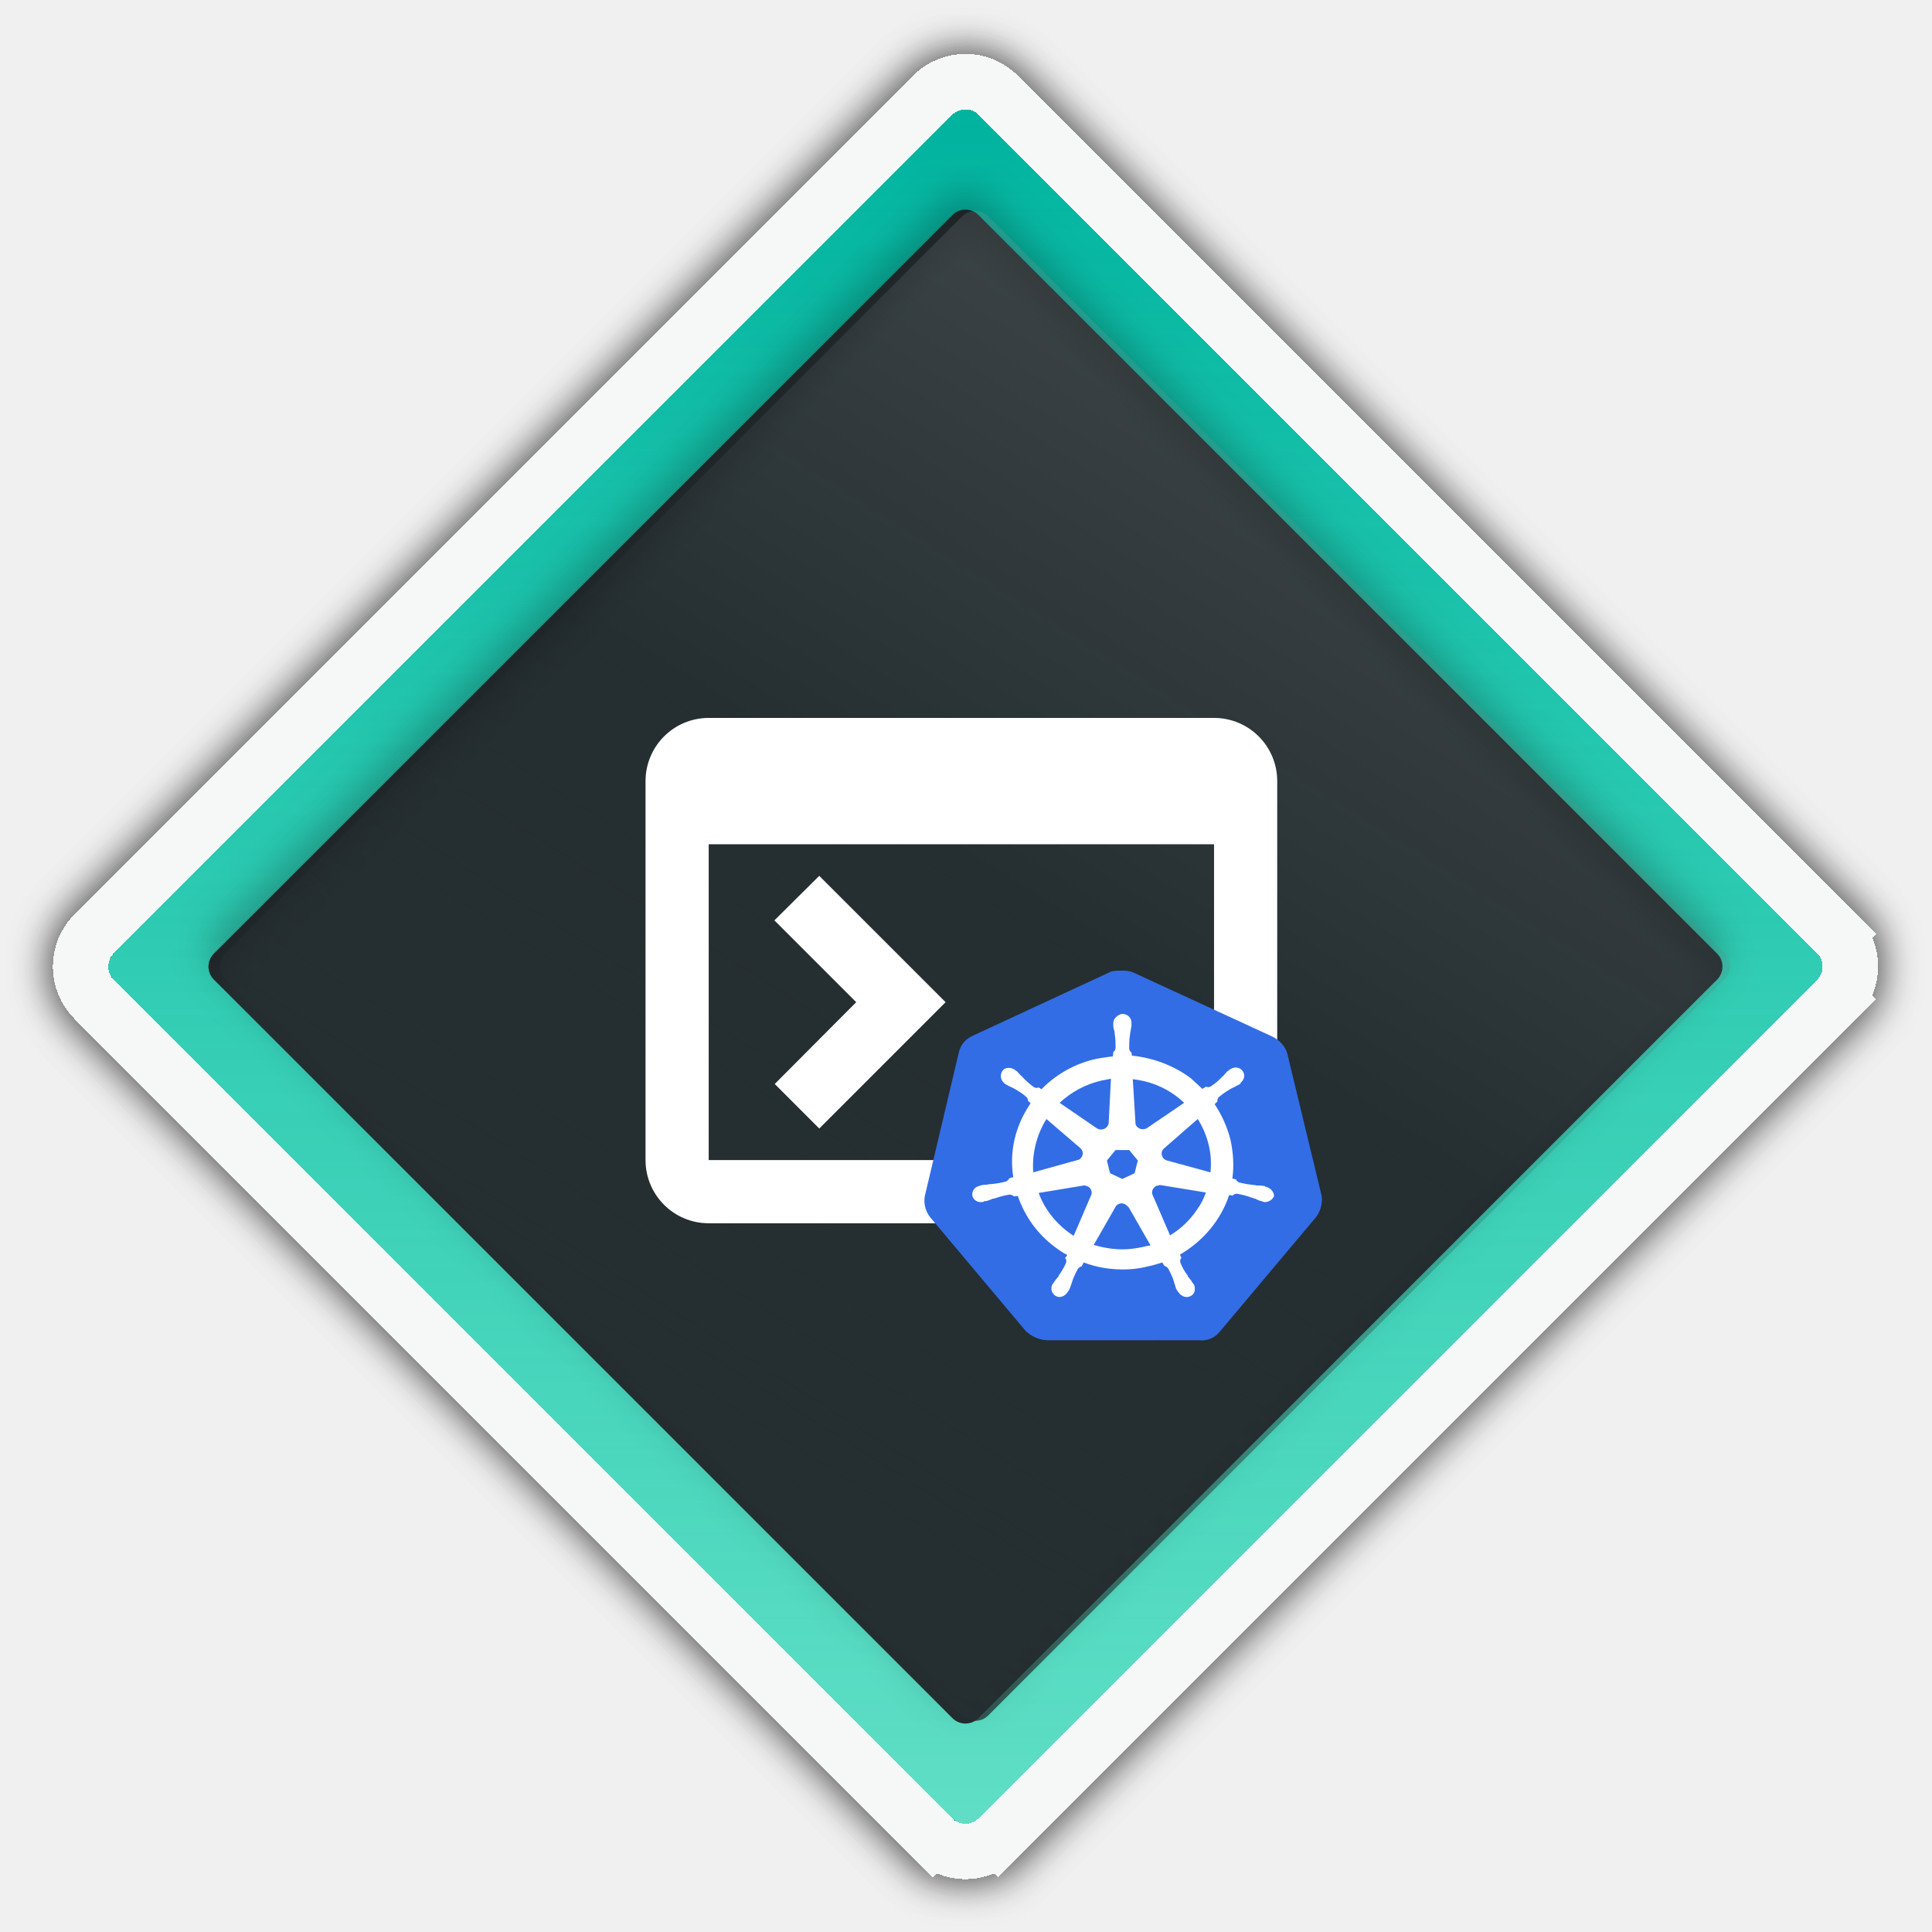
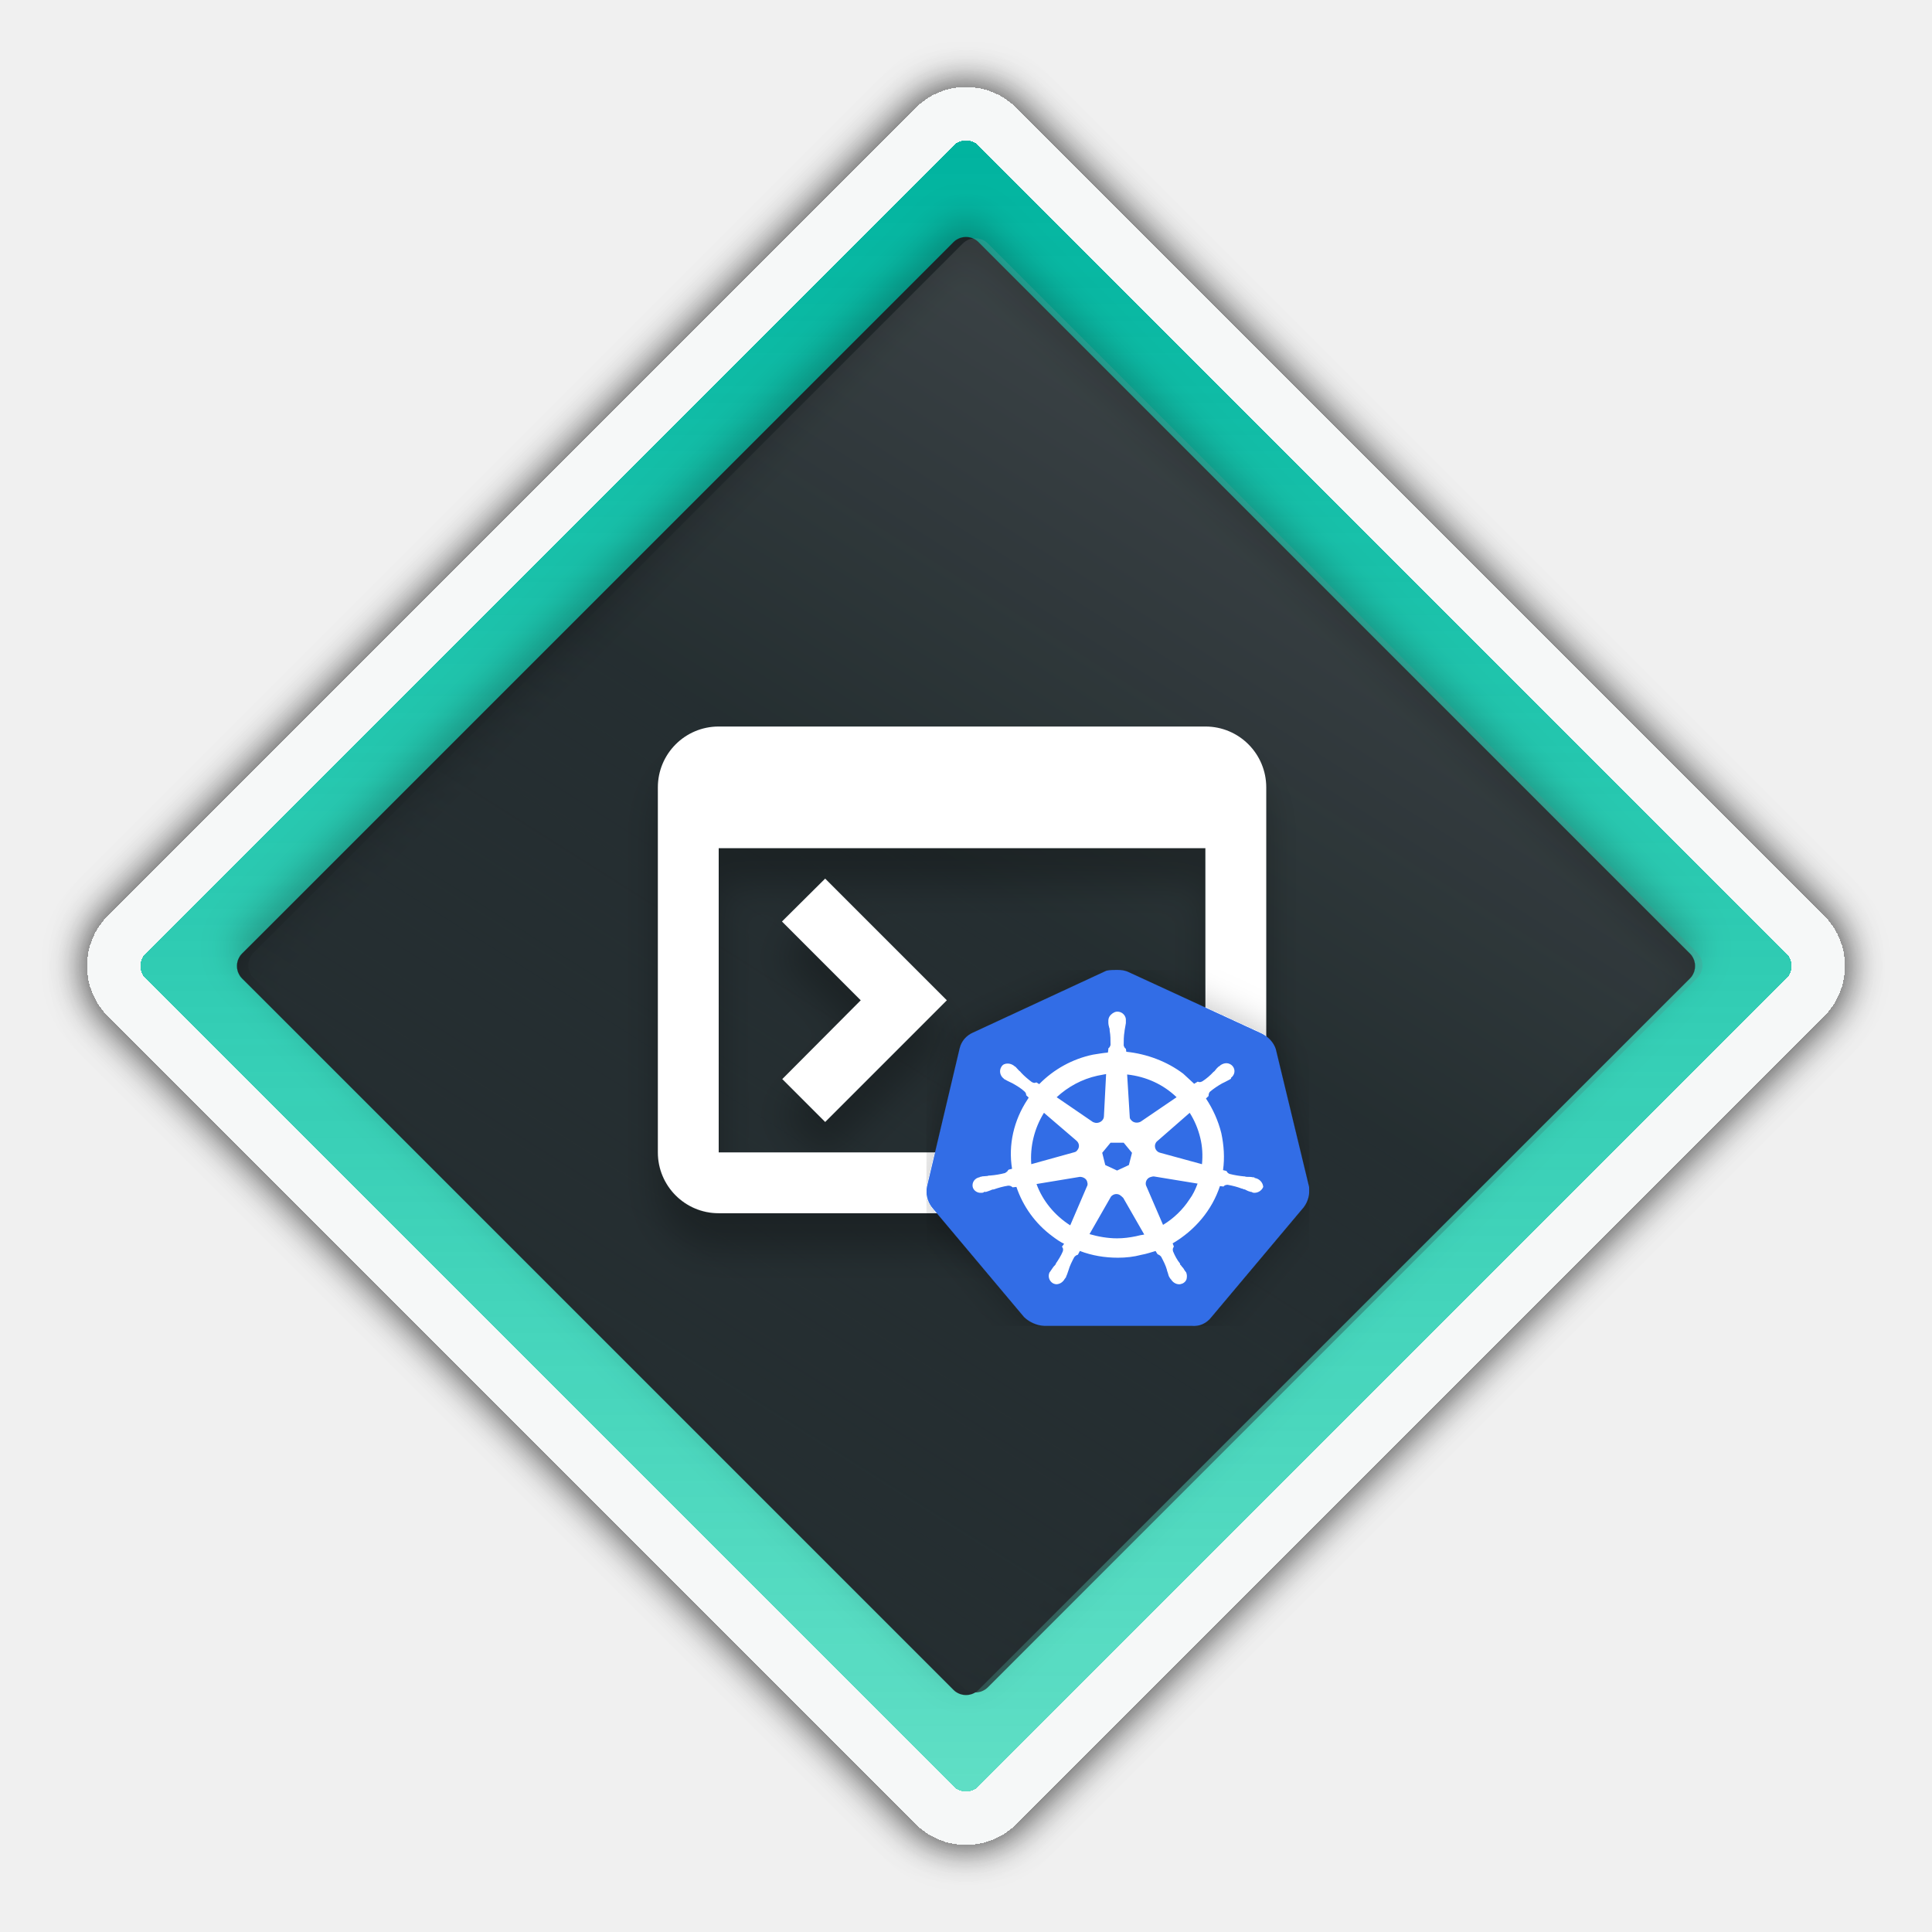
- <svg xmlns="http://www.w3.org/2000/svg" width="209" height="209" viewBox="0 0 209 209" fill="none">
-   <g filter="url(#filter0_dddd_16389_39462)">
-     <path d="M105.857 196.703C105.076 197.484 103.81 197.484 103.029 196.703L12.301 105.975C11.52 105.194 11.52 103.927 12.301 103.146L103.029 12.418C103.81 11.637 105.076 11.637 105.857 12.418L196.586 103.146C197.367 103.927 197.367 105.194 196.586 105.975L105.857 196.703Z" fill="url(#paint0_linear_16389_39462)" shape-rendering="crispEdges" />
-     <path d="M100.908 198.824L103.018 196.714L100.908 198.824C102.86 200.777 106.026 200.777 107.979 198.824L105.863 196.708L107.979 198.824L198.707 108.096L196.602 105.991L198.707 108.096C200.66 106.143 200.66 102.978 198.707 101.025L196.591 103.141L198.707 101.025L107.979 10.296C106.026 8.344 102.86 8.344 100.908 10.296L10.179 101.025C8.227 102.978 8.227 106.143 10.179 108.096L100.908 198.824Z" stroke="#F6F8F8" stroke-width="6" shape-rendering="crispEdges" />
+ <svg xmlns="http://www.w3.org/2000/svg" width="217" height="217" viewBox="0 0 217 217" fill="none">
+   <g filter="url(#filter0_dddd_17940_5170)">
+     <path d="M109.914 200.64C109.133 201.422 107.867 201.422 107.086 200.64L16.357 109.912C15.576 109.131 15.576 107.865 16.357 107.084L107.086 16.355C107.867 15.574 109.133 15.574 109.914 16.355L200.643 107.084C201.424 107.865 201.424 109.131 200.643 109.912L109.914 200.64Z" fill="url(#paint0_linear_17940_5170)" shape-rendering="crispEdges" />
+     <path d="M14.236 112.033L104.964 202.762C106.917 204.714 110.083 204.714 112.036 202.762L202.764 112.033C204.716 110.081 204.716 106.915 202.764 104.962L112.036 14.234C110.083 12.281 106.917 12.281 104.964 14.234L14.236 104.962C12.284 106.915 12.284 110.081 14.236 112.033Z" stroke="#F6F8F8" stroke-width="6" shape-rendering="crispEdges" />
  </g>
-   <g filter="url(#filter1_di_16389_39462)">
-     <path d="M105.857 185.859C105.076 186.64 103.81 186.64 103.029 185.859L23.148 105.978C22.367 105.197 22.367 103.931 23.148 103.15L103.029 23.268C103.81 22.487 105.076 22.487 105.857 23.268L185.739 103.15C186.52 103.931 186.52 105.197 185.739 105.978L105.857 185.859Z" fill="#252E31" />
+   <g filter="url(#filter1_di_17940_5170)">
+     <path d="M109.914 189.797C109.133 190.578 107.867 190.578 107.086 189.797L27.205 109.916C26.424 109.134 26.424 107.868 27.205 107.087L107.086 27.206C107.867 26.425 109.133 26.425 109.914 27.206L189.795 107.087C190.576 107.868 190.576 109.134 189.795 109.916L109.914 189.797Z" fill="#252E31" />
  </g>
-   <path d="M104.079 23.414C104.86 22.633 106.126 22.633 106.907 23.414L186.572 103.079C187.353 103.86 187.353 105.126 186.572 105.907L106.907 185.572C106.126 186.353 104.86 186.353 104.079 185.572L24.414 105.907C23.633 105.126 23.633 103.86 24.414 103.079L104.079 23.414Z" fill="url(#paint1_linear_16389_39462)" />
-   <g clip-path="url(#clip0_16389_39462)">
-     <path d="M131.333 77.664H76.667C72.874 77.664 69.833 80.739 69.833 84.497V125.497C69.833 129.256 72.874 132.331 76.667 132.331H131.333C135.092 132.331 138.167 129.256 138.167 125.497V84.497C138.167 80.739 135.126 77.664 131.333 77.664ZM131.333 125.497H76.667V91.331H131.333V125.497ZM124.5 122.081H104V115.247H124.5V122.081ZM88.625 122.081L83.808 117.263L92.623 108.414L83.773 99.565L88.625 94.747L102.292 108.414L88.625 122.081Z" fill="white" />
-     <g clip-path="url(#clip1_16389_39462)">
-       <path d="M139.238 113.897C138.993 113.139 138.402 112.523 137.664 112.146L122.669 105.236C122.274 105.047 121.833 105 121.437 105C121.042 105 120.601 105 120.209 105.094L105.211 112.052C104.472 112.382 103.933 112.998 103.734 113.803L100.049 129.371C99.902 130.176 100.098 130.981 100.592 131.644L110.967 143.993C111.559 144.562 112.395 144.939 113.228 144.987H129.748C130.633 145.081 131.47 144.704 132.009 143.993L142.384 131.644C142.878 130.981 143.074 130.176 142.976 129.371L139.238 113.897Z" fill="#326DE6" />
-       <path d="M136.95 128.387C136.901 128.387 136.852 128.387 136.852 128.339C136.852 128.292 136.754 128.292 136.656 128.292C136.46 128.245 136.264 128.245 136.064 128.245C135.966 128.245 135.868 128.245 135.77 128.198H135.721C135.179 128.151 134.591 128.057 134.049 127.915C133.902 127.868 133.755 127.727 133.706 127.585L133.314 127.491C133.51 126.117 133.412 124.699 133.118 123.325C132.775 121.951 132.183 120.628 131.396 119.446L131.69 119.163V119.116C131.69 118.974 131.739 118.786 131.837 118.691C132.278 118.314 132.722 118.028 133.212 117.745C133.31 117.698 133.408 117.651 133.506 117.604C133.702 117.509 133.849 117.415 134.049 117.321C134.098 117.274 134.147 117.274 134.196 117.226C134.245 117.179 134.196 117.179 134.196 117.132C134.636 116.802 134.738 116.233 134.392 115.809C134.245 115.62 133.951 115.479 133.702 115.479C133.457 115.479 133.209 115.573 133.013 115.714L132.964 115.762C132.915 115.809 132.866 115.856 132.817 115.856C132.67 115.997 132.523 116.139 132.425 116.28C132.376 116.374 132.278 116.422 132.229 116.469C131.886 116.846 131.442 117.226 131.001 117.509C130.903 117.556 130.805 117.604 130.707 117.604C130.658 117.604 130.56 117.604 130.511 117.556H130.462L130.07 117.792C129.678 117.415 129.233 117.034 128.842 116.657C127.022 115.283 124.761 114.435 122.448 114.196L122.399 113.818V113.866C122.252 113.771 122.203 113.63 122.154 113.488C122.154 112.966 122.154 112.448 122.252 111.879V111.832C122.252 111.737 122.301 111.643 122.301 111.549C122.35 111.36 122.35 111.172 122.399 110.98V110.69C122.448 110.215 122.056 109.744 121.563 109.697C121.269 109.649 120.972 109.791 120.727 110.027C120.531 110.215 120.433 110.451 120.433 110.69V110.926C120.433 111.114 120.482 111.303 120.531 111.495C120.58 111.589 120.58 111.683 120.58 111.778V111.825C120.678 112.347 120.678 112.865 120.678 113.435C120.629 113.576 120.58 113.717 120.433 113.812V113.906L120.384 114.283C119.841 114.33 119.302 114.425 118.711 114.519C116.401 114.994 114.284 116.176 112.664 117.833L112.37 117.644H112.321C112.272 117.644 112.223 117.691 112.125 117.691C112.027 117.691 111.929 117.644 111.831 117.597C111.39 117.267 110.946 116.886 110.603 116.509C110.554 116.415 110.456 116.368 110.407 116.321C110.26 116.179 110.162 116.038 110.015 115.896C109.966 115.849 109.917 115.849 109.868 115.802C109.819 115.755 109.819 115.755 109.819 115.755C109.623 115.613 109.378 115.519 109.13 115.519C108.836 115.519 108.587 115.613 108.44 115.849C108.146 116.273 108.244 116.843 108.636 117.173C108.685 117.173 108.685 117.22 108.685 117.22C108.685 117.22 108.783 117.314 108.832 117.314C108.979 117.408 109.175 117.503 109.375 117.597C109.473 117.644 109.571 117.691 109.669 117.738C110.162 118.021 110.652 118.307 111.044 118.685C111.142 118.779 111.24 118.967 111.191 119.109V119.062L111.485 119.345C111.436 119.439 111.387 119.486 111.338 119.58C109.812 121.901 109.175 124.645 109.616 127.343L109.224 127.437C109.224 127.484 109.175 127.484 109.175 127.484C109.126 127.625 108.979 127.72 108.832 127.814C108.29 127.955 107.751 128.05 107.16 128.097C107.062 128.097 106.964 128.097 106.866 128.144C106.67 128.144 106.474 128.191 106.274 128.191C106.225 128.191 106.176 128.238 106.078 128.238C106.029 128.238 106.029 128.238 105.98 128.286C105.438 128.38 105.095 128.855 105.193 129.373C105.291 129.798 105.735 130.084 106.176 130.037C106.274 130.037 106.323 130.037 106.421 129.99C106.47 129.99 106.47 129.99 106.47 129.942C106.47 129.895 106.617 129.942 106.666 129.942C106.862 129.895 107.058 129.801 107.209 129.754C107.307 129.707 107.405 129.659 107.503 129.659H107.552C108.094 129.471 108.584 129.329 109.175 129.235H109.224C109.371 129.235 109.518 129.282 109.616 129.377C109.665 129.377 109.665 129.424 109.665 129.424L110.106 129.377C110.844 131.552 112.22 133.495 114.137 134.913C114.578 135.243 114.974 135.529 115.464 135.765L115.219 136.095C115.219 136.142 115.268 136.142 115.268 136.142C115.366 136.284 115.366 136.472 115.317 136.617C115.121 137.092 114.823 137.563 114.529 137.991V138.038C114.48 138.132 114.431 138.179 114.333 138.274C114.235 138.368 114.137 138.557 113.99 138.749C113.941 138.796 113.941 138.843 113.892 138.89C113.892 138.89 113.892 138.937 113.843 138.937C113.598 139.412 113.794 139.978 114.235 140.213C114.333 140.261 114.48 140.308 114.578 140.308C114.97 140.308 115.317 140.072 115.513 139.739C115.513 139.739 115.513 139.691 115.562 139.691C115.562 139.644 115.611 139.597 115.659 139.55C115.708 139.361 115.806 139.22 115.855 139.028L115.953 138.745C116.1 138.223 116.345 137.752 116.594 137.277C116.692 137.135 116.839 137.041 116.986 136.994C117.035 136.994 117.035 136.994 117.035 136.947L117.231 136.57C118.606 137.092 120.034 137.327 121.507 137.327C122.392 137.327 123.278 137.233 124.163 136.997C124.705 136.903 125.244 136.715 125.738 136.573L125.934 136.903C125.983 136.903 125.983 136.903 125.983 136.95C126.13 136.997 126.277 137.092 126.375 137.233C126.619 137.708 126.868 138.179 127.015 138.701V138.749L127.113 139.031C127.162 139.22 127.211 139.409 127.309 139.553C127.358 139.601 127.358 139.648 127.407 139.695C127.407 139.695 127.407 139.742 127.456 139.742C127.652 140.072 127.998 140.311 128.39 140.311C128.537 140.311 128.635 140.264 128.782 140.217C128.978 140.123 129.174 139.934 129.223 139.695C129.272 139.459 129.272 139.22 129.174 138.984C129.174 138.937 129.125 138.937 129.125 138.937C129.125 138.89 129.076 138.843 129.027 138.796C128.929 138.607 128.831 138.466 128.684 138.321C128.635 138.227 128.586 138.179 128.488 138.085V137.991C128.145 137.567 127.897 137.092 127.701 136.617C127.652 136.475 127.652 136.287 127.75 136.142C127.75 136.095 127.799 136.095 127.799 136.095L127.652 135.718C130.161 134.249 132.078 131.98 132.964 129.282L133.356 129.329C133.405 129.329 133.405 129.282 133.405 129.282C133.503 129.188 133.65 129.141 133.797 129.141H133.846C134.388 129.235 134.927 129.377 135.42 129.565H135.469C135.567 129.612 135.665 129.659 135.763 129.659C135.959 129.754 136.106 129.848 136.306 129.895C136.355 129.895 136.404 129.942 136.502 129.942C136.551 129.942 136.551 129.942 136.6 129.99C136.698 130.037 136.747 130.037 136.845 130.037C137.285 130.037 137.681 129.754 137.828 129.373C137.786 128.861 137.39 128.481 136.95 128.387ZM122.739 126.918L121.412 127.535L120.086 126.918L119.743 125.544L120.678 124.409H122.154L123.089 125.544L122.739 126.918ZM130.752 123.844C130.997 124.837 131.046 125.831 130.948 126.824L126.277 125.548C125.836 125.453 125.587 125.026 125.685 124.601C125.734 124.46 125.783 124.366 125.881 124.271L129.569 121.052C130.112 121.904 130.507 122.85 130.752 123.844ZM128.096 119.301L124.065 122.045C123.722 122.234 123.229 122.187 122.984 121.857C122.886 121.763 122.837 121.668 122.837 121.527L122.543 116.748C124.705 116.984 126.623 117.883 128.096 119.301ZM119.197 116.886L120.181 116.698L119.936 121.429C119.936 121.853 119.544 122.187 119.099 122.187C118.952 122.187 118.854 122.14 118.707 122.093L114.627 119.301C115.901 118.119 117.476 117.267 119.197 116.886ZM113.199 121.052L116.839 124.174C117.182 124.457 117.231 124.931 116.937 125.261C116.839 125.403 116.741 125.45 116.545 125.497L111.775 126.821C111.625 124.837 112.115 122.803 113.199 121.052ZM112.363 129.05L117.231 128.245C117.623 128.245 118.018 128.481 118.067 128.861C118.116 129.003 118.116 129.191 118.018 129.336L116.149 133.69C114.428 132.599 113.049 130.943 112.363 129.05ZM123.526 134.916C122.837 135.058 122.151 135.152 121.412 135.152C120.38 135.152 119.299 134.963 118.316 134.677L120.727 130.464C120.972 130.181 121.367 130.087 121.71 130.276C121.857 130.37 121.955 130.464 122.102 130.606L124.464 134.724C124.163 134.775 123.869 134.822 123.526 134.916ZM129.524 130.801C128.786 131.936 127.753 132.929 126.574 133.64L124.656 129.191C124.558 128.814 124.754 128.434 125.097 128.292C125.244 128.245 125.391 128.198 125.538 128.198L130.455 129.003C130.213 129.663 129.916 130.279 129.524 130.801Z" fill="white" />
+   <path d="M108.136 27.352C108.917 26.571 110.183 26.571 110.964 27.352L190.629 107.016C191.41 107.797 191.41 109.064 190.629 109.845L110.964 189.51C110.183 190.291 108.917 190.291 108.136 189.51L28.471 109.845C27.69 109.064 27.69 107.798 28.471 107.016L108.136 27.352Z" fill="url(#paint1_linear_17940_5170)" />
+   <g clip-path="url(#clip0_17940_5170)">
+     <g filter="url(#filter2_d_17940_5170)">
+       <path d="M135.39 81.602H80.724C76.931 81.602 73.89 84.677 73.89 88.435V129.435C73.89 133.193 76.931 136.268 80.724 136.268H135.39C139.148 136.268 142.223 133.193 142.223 129.435V88.435C142.223 84.677 139.183 81.602 135.39 81.602ZM135.39 129.435H80.724V95.268H135.39V129.435ZM128.557 126.018H108.057V119.185H128.557V126.018ZM92.682 126.018L87.864 121.201L96.679 112.352L87.83 103.502L92.682 98.685L106.348 112.352L92.682 126.018Z" fill="white" />
+     </g>
+     <g clip-path="url(#clip1_17940_5170)">
+       <g filter="url(#filter3_d_17940_5170)">
+         <path d="M143.295 117.835C143.05 117.077 142.459 116.461 141.72 116.083L126.726 109.173C126.33 108.985 125.889 108.938 125.494 108.938C125.099 108.938 124.658 108.938 124.266 109.032L109.267 115.989C108.529 116.319 107.99 116.935 107.791 117.74L104.106 133.309C103.959 134.113 104.155 134.918 104.648 135.582L115.024 147.931C115.615 148.5 116.452 148.877 117.284 148.924H133.805C134.69 149.018 135.527 148.641 136.065 147.931L146.441 135.582C146.934 134.918 147.13 134.113 147.032 133.309L143.295 117.835Z" fill="#326DE6" />
+         <path d="M141.006 132.324C140.957 132.324 140.908 132.324 140.908 132.277C140.908 132.23 140.81 132.23 140.712 132.23C140.516 132.183 140.32 132.183 140.121 132.183C140.023 132.183 139.925 132.183 139.827 132.135H139.778C139.236 132.088 138.648 131.994 138.105 131.853C137.958 131.805 137.811 131.664 137.762 131.523L137.37 131.428C137.566 130.054 137.468 128.637 137.175 127.263C136.832 125.889 136.24 124.565 135.453 123.383L135.747 123.1V123.053C135.747 122.912 135.796 122.723 135.894 122.629C136.335 122.252 136.779 121.965 137.269 121.683C137.367 121.635 137.465 121.588 137.563 121.541C137.759 121.447 137.906 121.353 138.105 121.258C138.154 121.211 138.203 121.211 138.252 121.164C138.301 121.117 138.252 121.117 138.252 121.07C138.693 120.74 138.795 120.17 138.448 119.746C138.301 119.558 138.007 119.416 137.759 119.416C137.514 119.416 137.265 119.51 137.07 119.652L137.021 119.699C136.972 119.746 136.923 119.793 136.874 119.793C136.727 119.935 136.58 120.076 136.482 120.218C136.433 120.312 136.335 120.359 136.286 120.406C135.943 120.783 135.498 121.164 135.057 121.447C134.959 121.494 134.861 121.541 134.763 121.541C134.714 121.541 134.616 121.541 134.567 121.494H134.519L134.127 121.73C133.735 121.353 133.29 120.972 132.898 120.595C131.079 119.221 128.818 118.372 126.505 118.133L126.456 117.756V117.803C126.309 117.709 126.26 117.567 126.211 117.426C126.211 116.904 126.211 116.385 126.309 115.816V115.769C126.309 115.675 126.358 115.58 126.358 115.486C126.407 115.298 126.407 115.109 126.456 114.917V114.627C126.505 114.153 126.113 113.681 125.62 113.634C125.326 113.587 125.028 113.728 124.783 113.964C124.587 114.153 124.489 114.388 124.489 114.627V114.863C124.489 115.052 124.538 115.24 124.587 115.432C124.636 115.527 124.636 115.621 124.636 115.715V115.762C124.734 116.284 124.734 116.803 124.734 117.372C124.685 117.513 124.636 117.655 124.489 117.749V117.843L124.44 118.221C123.898 118.268 123.359 118.362 122.768 118.456C120.458 118.931 118.341 120.113 116.721 121.77L116.427 121.581H116.378C116.329 121.581 116.28 121.629 116.182 121.629C116.084 121.629 115.986 121.581 115.888 121.534C115.447 121.204 115.003 120.824 114.66 120.447C114.611 120.352 114.513 120.305 114.464 120.258C114.317 120.117 114.219 119.975 114.072 119.834C114.023 119.787 113.974 119.787 113.925 119.739C113.876 119.692 113.876 119.692 113.876 119.692C113.68 119.551 113.435 119.457 113.186 119.457C112.893 119.457 112.644 119.551 112.497 119.787C112.203 120.211 112.301 120.78 112.693 121.11C112.742 121.11 112.742 121.157 112.742 121.157C112.742 121.157 112.84 121.251 112.889 121.251C113.036 121.346 113.232 121.44 113.431 121.534C113.529 121.581 113.627 121.629 113.725 121.676C114.219 121.959 114.709 122.245 115.101 122.622C115.199 122.716 115.297 122.905 115.248 123.046V122.999L115.542 123.282C115.493 123.376 115.444 123.424 115.395 123.518C113.869 125.838 113.232 128.583 113.673 131.28L113.281 131.374C113.281 131.422 113.232 131.422 113.232 131.422C113.183 131.563 113.036 131.657 112.889 131.752C112.347 131.893 111.808 131.987 111.216 132.034C111.118 132.034 111.02 132.034 110.922 132.082C110.726 132.082 110.53 132.129 110.331 132.129C110.282 132.129 110.233 132.176 110.135 132.176C110.086 132.176 110.086 132.176 110.037 132.223C109.495 132.317 109.152 132.792 109.25 133.311C109.348 133.735 109.792 134.021 110.233 133.974C110.331 133.974 110.38 133.974 110.478 133.927C110.527 133.927 110.527 133.927 110.527 133.88C110.527 133.833 110.674 133.88 110.723 133.88C110.919 133.833 111.115 133.738 111.265 133.691C111.363 133.644 111.461 133.597 111.559 133.597H111.608C112.151 133.408 112.641 133.267 113.232 133.173H113.281C113.428 133.173 113.575 133.22 113.673 133.314C113.722 133.314 113.722 133.361 113.722 133.361L114.163 133.314C114.901 135.49 116.276 137.433 118.194 138.85C118.635 139.18 119.03 139.467 119.52 139.702L119.275 140.032C119.275 140.08 119.324 140.08 119.324 140.08C119.422 140.221 119.422 140.41 119.373 140.554C119.177 141.029 118.88 141.501 118.586 141.928V141.976C118.537 142.07 118.488 142.117 118.39 142.211C118.292 142.306 118.194 142.494 118.047 142.686C117.998 142.733 117.998 142.78 117.949 142.828C117.949 142.828 117.949 142.875 117.9 142.875C117.655 143.349 117.851 143.915 118.292 144.151C118.39 144.198 118.537 144.245 118.635 144.245C119.027 144.245 119.373 144.01 119.569 143.676C119.569 143.676 119.569 143.629 119.618 143.629C119.618 143.582 119.667 143.535 119.716 143.488C119.765 143.299 119.863 143.158 119.912 142.966L120.01 142.683C120.157 142.161 120.402 141.689 120.651 141.214C120.749 141.073 120.896 140.979 121.043 140.932C121.092 140.932 121.092 140.932 121.092 140.884L121.287 140.507C122.663 141.029 124.09 141.265 125.564 141.265C126.449 141.265 127.334 141.171 128.22 140.935C128.762 140.841 129.301 140.652 129.794 140.511L129.99 140.841C130.039 140.841 130.039 140.841 130.039 140.888C130.186 140.935 130.333 141.029 130.431 141.171C130.676 141.645 130.925 142.117 131.072 142.639V142.686L131.17 142.969C131.219 143.158 131.268 143.346 131.366 143.491C131.415 143.538 131.415 143.585 131.464 143.632C131.464 143.632 131.464 143.679 131.513 143.679C131.709 144.01 132.055 144.249 132.447 144.249C132.594 144.249 132.692 144.201 132.839 144.154C133.035 144.06 133.231 143.871 133.28 143.632C133.329 143.397 133.329 143.158 133.231 142.922C133.231 142.875 133.182 142.875 133.182 142.875C133.182 142.828 133.133 142.78 133.084 142.733C132.986 142.545 132.888 142.403 132.741 142.258C132.692 142.164 132.643 142.117 132.545 142.023V141.928C132.202 141.504 131.953 141.029 131.758 140.554C131.709 140.413 131.709 140.224 131.807 140.08C131.807 140.032 131.856 140.032 131.856 140.032L131.709 139.655C134.218 138.187 136.135 135.917 137.021 133.22L137.412 133.267C137.461 133.267 137.461 133.22 137.461 133.22C137.559 133.126 137.706 133.078 137.853 133.078H137.902C138.445 133.173 138.984 133.314 139.477 133.503H139.526C139.624 133.55 139.722 133.597 139.82 133.597C140.016 133.691 140.163 133.786 140.362 133.833C140.411 133.833 140.46 133.88 140.558 133.88C140.607 133.88 140.607 133.88 140.656 133.927C140.754 133.974 140.803 133.974 140.901 133.974C141.342 133.974 141.738 133.691 141.885 133.311C141.843 132.799 141.447 132.418 141.006 132.324ZM126.795 130.856L125.469 131.472L124.143 130.856L123.8 129.482L124.734 128.347H126.211L127.145 129.482L126.795 130.856ZM134.809 127.781C135.054 128.775 135.103 129.768 135.005 130.761L130.333 129.485C129.892 129.391 129.644 128.963 129.742 128.539C129.791 128.397 129.84 128.303 129.938 128.209L133.626 124.989C134.169 125.841 134.564 126.788 134.809 127.781ZM132.153 123.238L128.122 125.983C127.779 126.171 127.285 126.124 127.04 125.794C126.942 125.7 126.893 125.606 126.893 125.464L126.599 120.686C128.762 120.921 130.68 121.821 132.153 123.238ZM123.254 120.824L124.237 120.635L123.992 125.367C123.992 125.791 123.601 126.124 123.156 126.124C123.009 126.124 122.911 126.077 122.764 126.03L118.684 123.238C119.958 122.056 121.532 121.204 123.254 120.824ZM117.256 124.989L120.896 128.111C121.238 128.394 121.287 128.869 120.994 129.199C120.896 129.34 120.798 129.388 120.602 129.435L115.832 130.758C115.682 128.775 116.171 126.741 117.256 124.989ZM116.42 132.987L121.287 132.183C121.679 132.183 122.075 132.418 122.124 132.799C122.173 132.94 122.173 133.129 122.075 133.274L120.206 137.628C118.484 136.537 117.106 134.88 116.42 132.987ZM127.583 138.854C126.893 138.995 126.208 139.089 125.469 139.089C124.437 139.089 123.356 138.901 122.372 138.615L124.783 134.402C125.028 134.119 125.424 134.025 125.767 134.213C125.914 134.308 126.012 134.402 126.159 134.543L128.521 138.662C128.22 138.712 127.926 138.759 127.583 138.854ZM133.581 134.739C132.842 135.873 131.81 136.867 130.631 137.577L128.713 133.129C128.615 132.752 128.811 132.371 129.154 132.23C129.301 132.183 129.448 132.135 129.595 132.135L134.512 132.94C134.27 133.6 133.973 134.217 133.581 134.739Z" fill="white" />
+       </g>
    </g>
  </g>
  <defs>
-     <filter id="filter0_dddd_16389_39462" x="0.715" y="0.836" width="207.457" height="207.453" filterUnits="userSpaceOnUse" color-interpolation-filters="sRGB">
+     <filter id="filter0_dddd_17940_5170" x="4.772" y="4.773" width="207.457" height="207.453" filterUnits="userSpaceOnUse" color-interpolation-filters="sRGB">
      <feFlood flood-opacity="0" result="BackgroundImageFix" />
      <feColorMatrix in="SourceAlpha" type="matrix" values="0 0 0 0 0 0 0 0 0 0 0 0 0 0 0 0 0 0 127 0" result="hardAlpha" />
      <feOffset dy="1" />
      <feGaussianBlur stdDeviation="2" />
      <feComposite in2="hardAlpha" operator="out" />
      <feColorMatrix type="matrix" values="0 0 0 0 0 0 0 0 0 0 0 0 0 0 0 0 0 0 0.25 0" />
-       <feBlend mode="normal" in2="BackgroundImageFix" result="effect1_dropShadow_16389_39462" />
+       <feBlend mode="normal" in2="BackgroundImageFix" result="effect1_dropShadow_17940_5170" />
      <feColorMatrix in="SourceAlpha" type="matrix" values="0 0 0 0 0 0 0 0 0 0 0 0 0 0 0 0 0 0 127 0" result="hardAlpha" />
      <feOffset dy="-1" />
      <feGaussianBlur stdDeviation="2" />
      <feComposite in2="hardAlpha" operator="out" />
      <feColorMatrix type="matrix" values="0 0 0 0 0 0 0 0 0 0 0 0 0 0 0 0 0 0 0.25 0" />
-       <feBlend mode="normal" in2="effect1_dropShadow_16389_39462" result="effect2_dropShadow_16389_39462" />
+       <feBlend mode="normal" in2="effect1_dropShadow_17940_5170" result="effect2_dropShadow_17940_5170" />
      <feColorMatrix in="SourceAlpha" type="matrix" values="0 0 0 0 0 0 0 0 0 0 0 0 0 0 0 0 0 0 127 0" result="hardAlpha" />
      <feOffset dx="-1" />
      <feGaussianBlur stdDeviation="2" />
      <feComposite in2="hardAlpha" operator="out" />
      <feColorMatrix type="matrix" values="0 0 0 0 0 0 0 0 0 0 0 0 0 0 0 0 0 0 0.25 0" />
-       <feBlend mode="normal" in2="effect2_dropShadow_16389_39462" result="effect3_dropShadow_16389_39462" />
+       <feBlend mode="normal" in2="effect2_dropShadow_17940_5170" result="effect3_dropShadow_17940_5170" />
      <feColorMatrix in="SourceAlpha" type="matrix" values="0 0 0 0 0 0 0 0 0 0 0 0 0 0 0 0 0 0 127 0" result="hardAlpha" />
      <feOffset dx="1" />
      <feGaussianBlur stdDeviation="2" />
      <feComposite in2="hardAlpha" operator="out" />
      <feColorMatrix type="matrix" values="0 0 0 0 0 0 0 0 0 0 0 0 0 0 0 0 0 0 0.25 0" />
-       <feBlend mode="normal" in2="effect3_dropShadow_16389_39462" result="effect4_dropShadow_16389_39462" />
-       <feBlend mode="normal" in="SourceGraphic" in2="effect4_dropShadow_16389_39462" result="shape" />
+       <feBlend mode="normal" in2="effect3_dropShadow_17940_5170" result="effect4_dropShadow_17940_5170" />
+       <feBlend mode="normal" in="SourceGraphic" in2="effect4_dropShadow_17940_5170" result="shape" />
    </filter>
-     <filter id="filter1_di_16389_39462" x="18.562" y="16.68" width="171.762" height="171.766" filterUnits="userSpaceOnUse" color-interpolation-filters="sRGB">
+     <filter id="filter1_di_17940_5170" x="22.619" y="20.617" width="171.762" height="171.766" filterUnits="userSpaceOnUse" color-interpolation-filters="sRGB">
      <feFlood flood-opacity="0" result="BackgroundImageFix" />
      <feColorMatrix in="SourceAlpha" type="matrix" values="0 0 0 0 0 0 0 0 0 0 0 0 0 0 0 0 0 0 127 0" result="hardAlpha" />
      <feOffset dy="-2" />
      <feGaussianBlur stdDeviation="2" />
      <feComposite in2="hardAlpha" operator="out" />
      <feColorMatrix type="matrix" values="0 0 0 0 0 0 0 0 0 0 0 0 0 0 0 0 0 0 0.25 0" />
-       <feBlend mode="normal" in2="BackgroundImageFix" result="effect1_dropShadow_16389_39462" />
-       <feBlend mode="normal" in="SourceGraphic" in2="effect1_dropShadow_16389_39462" result="shape" />
+       <feBlend mode="normal" in2="BackgroundImageFix" result="effect1_dropShadow_17940_5170" />
+       <feBlend mode="normal" in="SourceGraphic" in2="effect1_dropShadow_17940_5170" result="shape" />
      <feColorMatrix in="SourceAlpha" type="matrix" values="0 0 0 0 0 0 0 0 0 0 0 0 0 0 0 0 0 0 127 0" result="hardAlpha" />
      <feOffset dy="2" />
      <feGaussianBlur stdDeviation="2" />
      <feComposite in2="hardAlpha" operator="arithmetic" k2="-1" k3="1" />
      <feColorMatrix type="matrix" values="0 0 0 0 0 0 0 0 0 0 0 0 0 0 0 0 0 0 0.25 0" />
-       <feBlend mode="normal" in2="shape" result="effect2_innerShadow_16389_39462" />
+       <feBlend mode="normal" in2="shape" result="effect2_innerShadow_17940_5170" />
    </filter>
-     <linearGradient id="paint0_linear_16389_39462" x1="104.443" y1="198.117" x2="104.443" y2="11.004" gradientUnits="userSpaceOnUse">
+     <filter id="filter2_d_17940_5170" x="69.89" y="81.602" width="76.333" height="62.664" filterUnits="userSpaceOnUse" color-interpolation-filters="sRGB">
+       <feFlood flood-opacity="0" result="BackgroundImageFix" />
+       <feColorMatrix in="SourceAlpha" type="matrix" values="0 0 0 0 0 0 0 0 0 0 0 0 0 0 0 0 0 0 127 0" result="hardAlpha" />
+       <feOffset dy="4" />
+       <feGaussianBlur stdDeviation="2" />
+       <feComposite in2="hardAlpha" operator="out" />
+       <feColorMatrix type="matrix" values="0 0 0 0 0 0 0 0 0 0 0 0 0 0 0 0 0 0 0.25 0" />
+       <feBlend mode="normal" in2="BackgroundImageFix" result="effect1_dropShadow_17940_5170" />
+       <feBlend mode="normal" in="SourceGraphic" in2="effect1_dropShadow_17940_5170" result="shape" />
+     </filter>
+     <filter id="filter3_d_17940_5170" x="100.058" y="104.938" width="50.999" height="48" filterUnits="userSpaceOnUse" color-interpolation-filters="sRGB">
+       <feFlood flood-opacity="0" result="BackgroundImageFix" />
+       <feColorMatrix in="SourceAlpha" type="matrix" values="0 0 0 0 0 0 0 0 0 0 0 0 0 0 0 0 0 0 127 0" result="hardAlpha" />
+       <feOffset />
+       <feGaussianBlur stdDeviation="2" />
+       <feComposite in2="hardAlpha" operator="out" />
+       <feColorMatrix type="matrix" values="0 0 0 0 0 0 0 0 0 0 0 0 0 0 0 0 0 0 0.25 0" />
+       <feBlend mode="normal" in2="BackgroundImageFix" result="effect1_dropShadow_17940_5170" />
+       <feBlend mode="normal" in="SourceGraphic" in2="effect1_dropShadow_17940_5170" result="shape" />
+     </filter>
+     <linearGradient id="paint0_linear_17940_5170" x1="108.5" y1="202.055" x2="108.5" y2="14.941" gradientUnits="userSpaceOnUse">
      <stop stop-color="#00D3A9" stop-opacity="0.6" />
      <stop offset="1" stop-color="#00B39F" />
    </linearGradient>
-     <linearGradient id="paint1_linear_16389_39462" x1="164.133" y1="13.552" x2="54.805" y2="186.986" gradientUnits="userSpaceOnUse">
+     <linearGradient id="paint1_linear_17940_5170" x1="168.19" y1="17.489" x2="58.861" y2="190.924" gradientUnits="userSpaceOnUse">
      <stop stop-color="white" stop-opacity="0.17" />
      <stop offset="0.486" stop-color="#252E31" stop-opacity="0.16" />
      <stop offset="1" stop-color="#252E31" />
    </linearGradient>
-     <clipPath id="clip0_16389_39462">
-       <rect width="82" height="82" fill="white" transform="translate(63 64)" />
+     <clipPath id="clip0_17940_5170">
+       <rect width="82" height="82" fill="white" transform="translate(67.0568 67.9375)" />
    </clipPath>
-     <clipPath id="clip1_16389_39462">
-       <rect width="43" height="40" fill="white" transform="translate(100 105)" />
+     <clipPath id="clip1_17940_5170">
+       <rect width="43" height="40" fill="white" transform="translate(104.057 108.938)" />
    </clipPath>
  </defs>
</svg>
